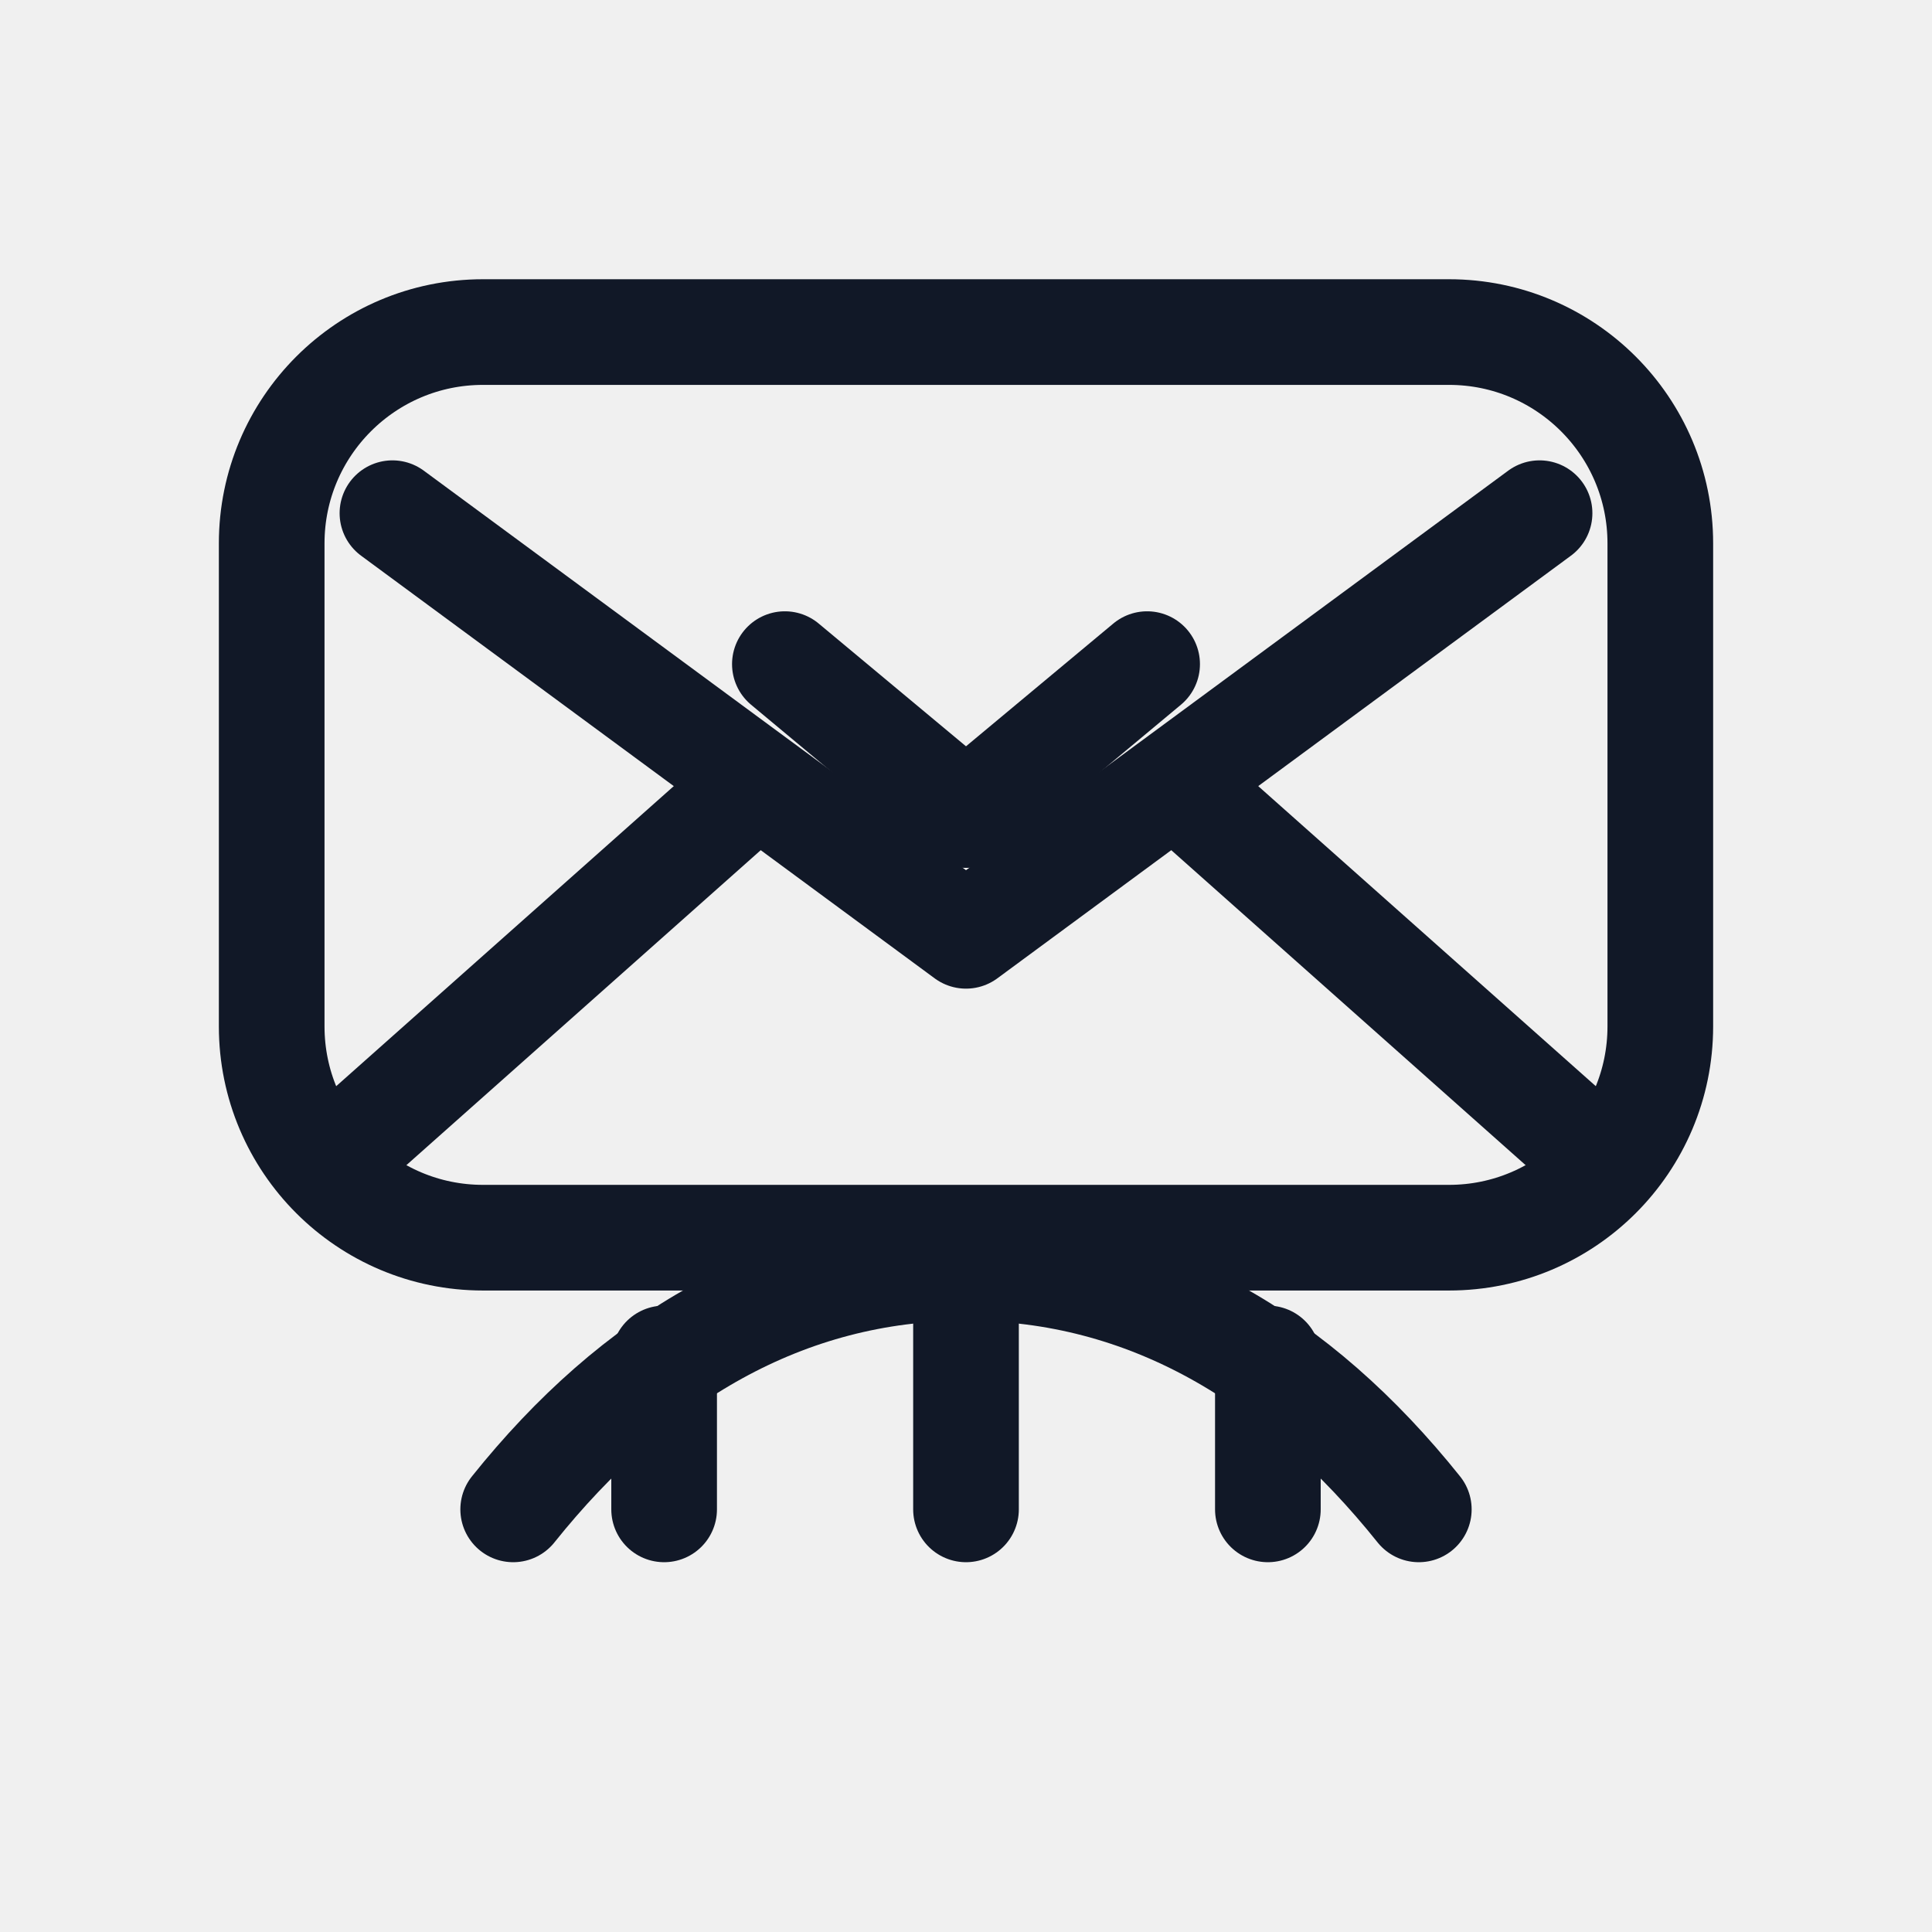
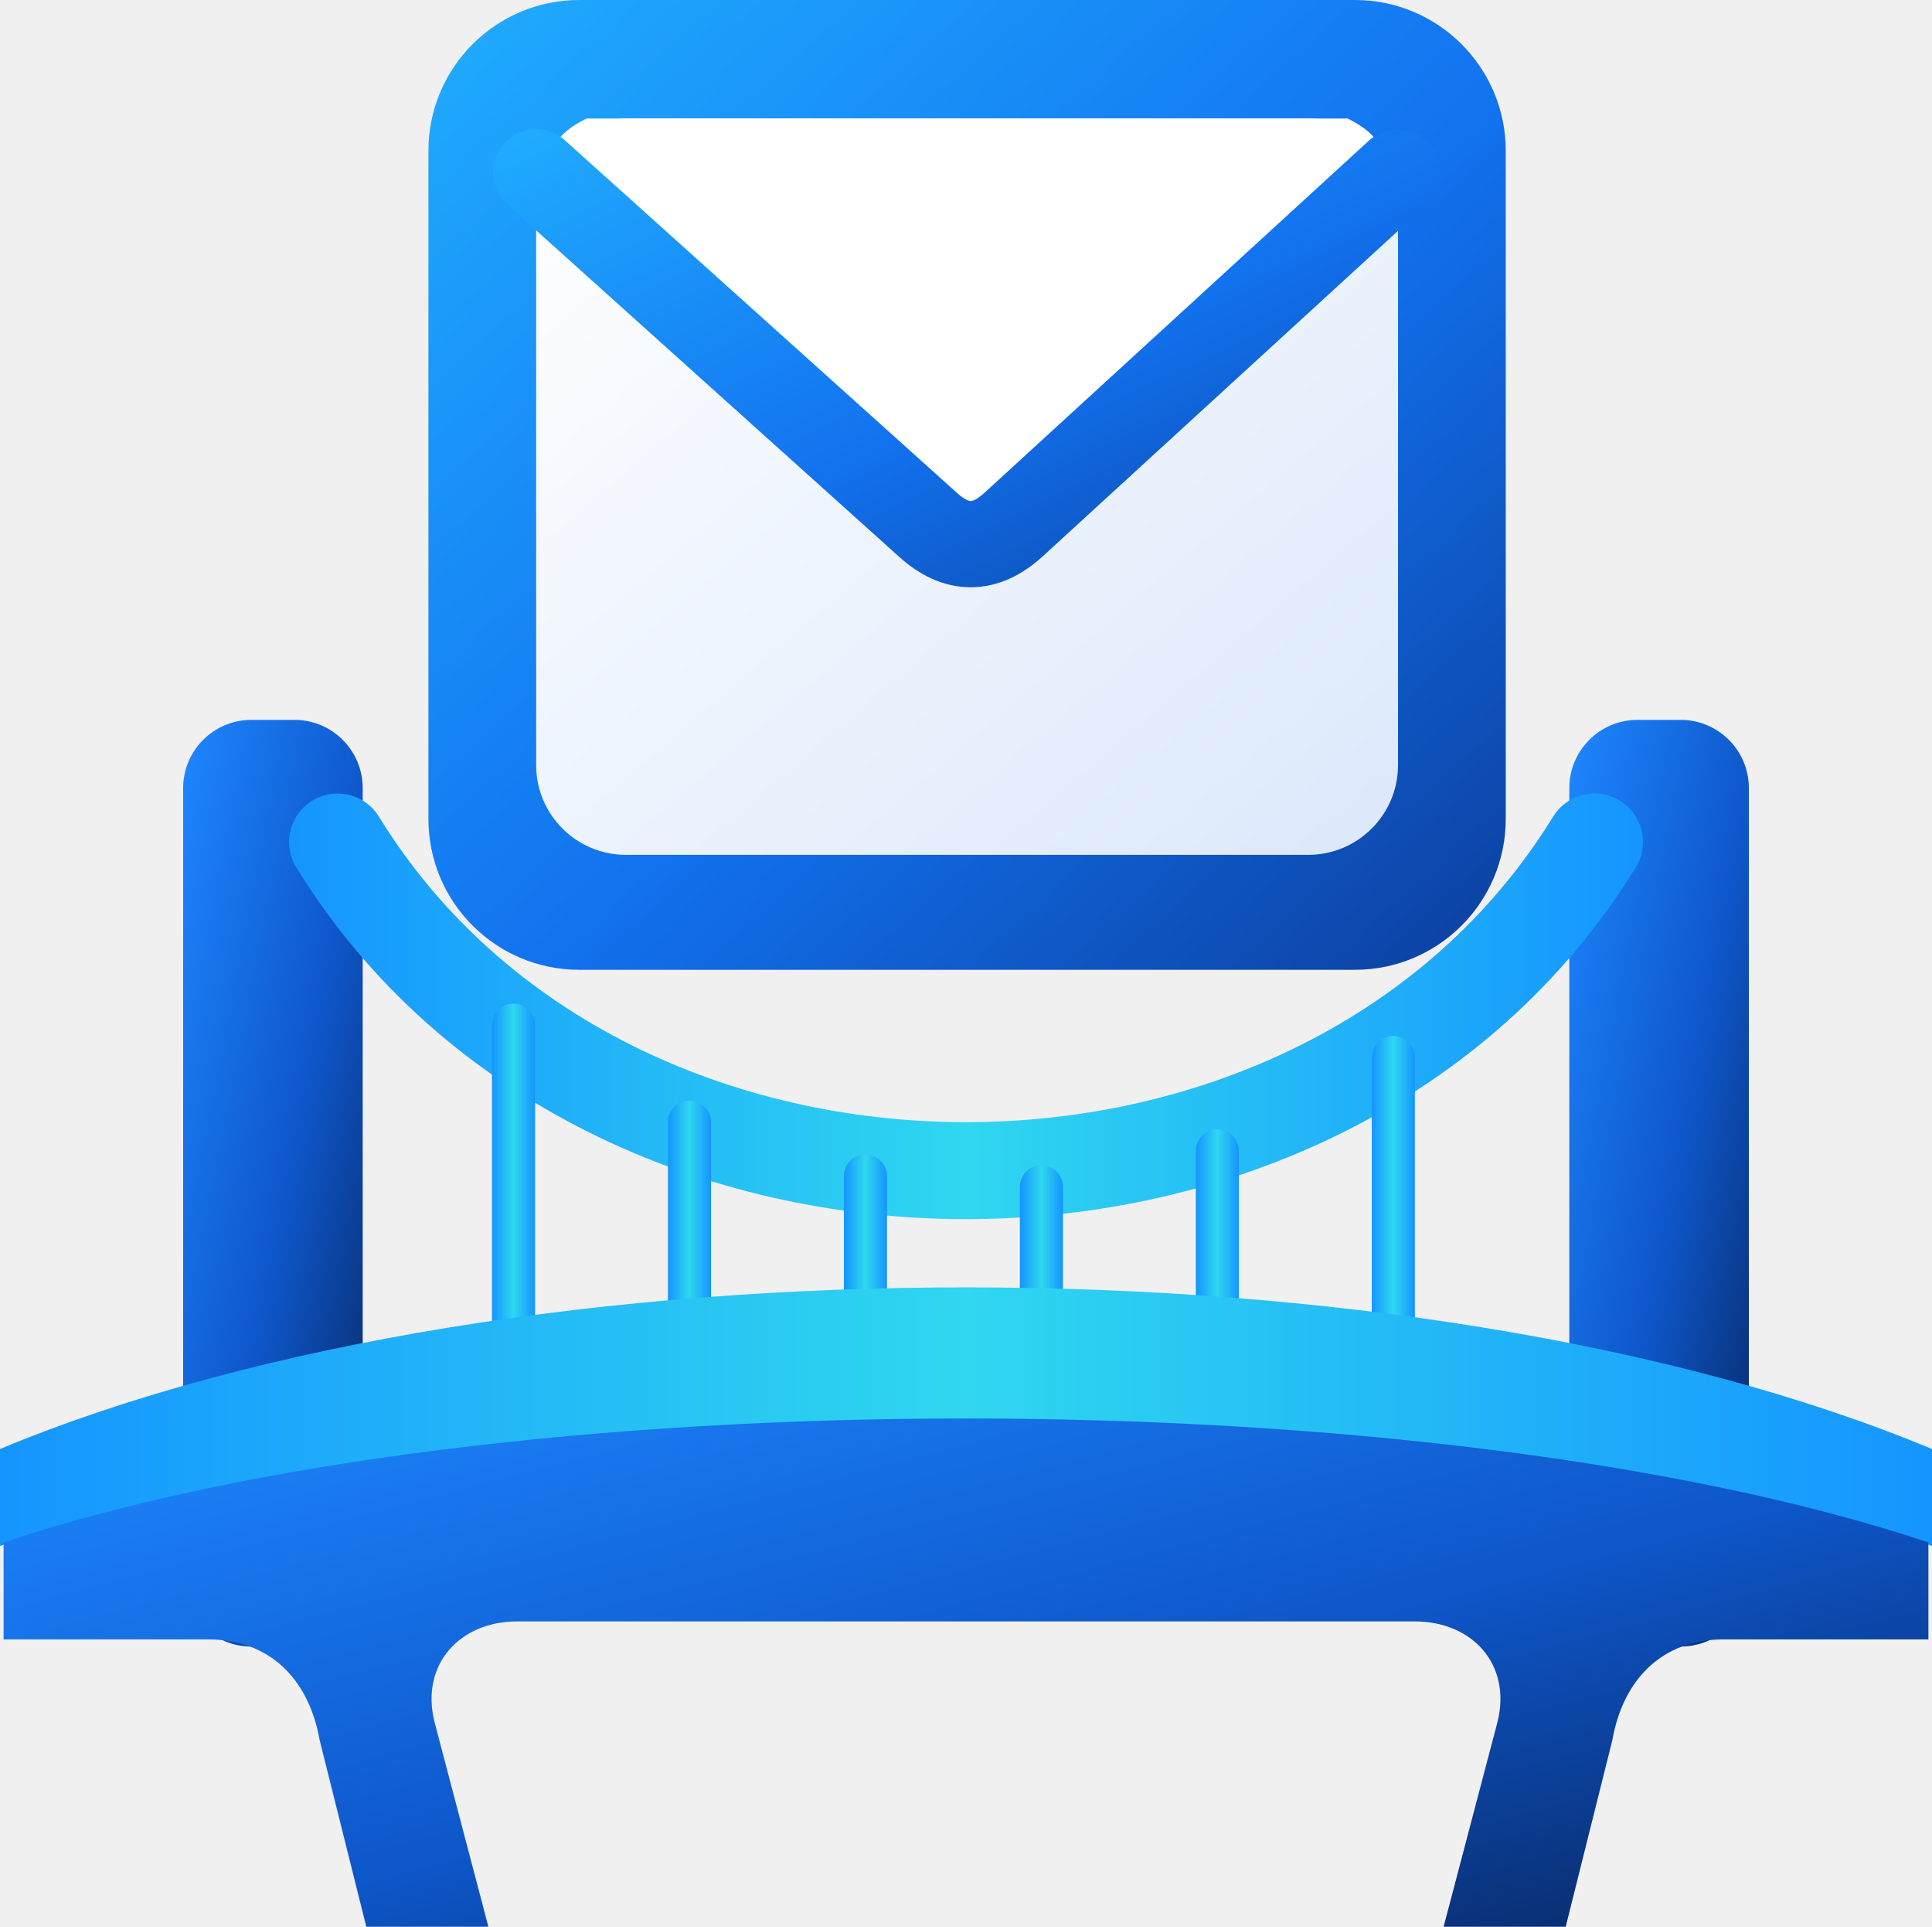
- <svg xmlns="http://www.w3.org/2000/svg" viewBox="0 0 128 128" role="img" aria-label="mailbridge logo">
-   <style>
-     :root { color: #111827; }
-     @media (prefers-color-scheme: dark) {
-       :root { color: #f9fafb; }
-     }
-   </style>
-   <g fill="none" stroke="currentColor" stroke-width="7" stroke-linecap="round" stroke-linejoin="round">
-     <rect x="18" y="22" width="92" height="60" rx="14" />
-     <path d="M26 34l38 28 38-28" />
-     <path d="M23 76l27-24" />
-     <path d="M105 76L78 52" />
-     <path d="M34 100c8-10 18-16 30-16s22 6 30 16" />
-     <path d="M44 100V90" />
-     <path d="M64 100V86" />
-     <path d="M84 100V90" />
-     <path d="M52 44l12 10 12-10" />
+ <svg xmlns="http://www.w3.org/2000/svg" xmlns:xlink="http://www.w3.org/1999/xlink" viewBox="0 0 538 536.418" role="img" aria-labelledby="title desc" version="1.1" id="svg25" width="538" height="536.418">
+   <defs id="defs13">
+     <linearGradient id="panel" x1="0" y1="0" x2="1" y2="1">
+       <stop offset="0%" stop-color="#176fe8" id="stop1" />
+       <stop offset="100%" stop-color="#0c2f78" id="stop2" />
+     </linearGradient>
+     <linearGradient id="bridgeCable" x1="0" y1="0" x2="1" y2="0">
+       <stop offset="0%" stop-color="#1595ff" id="stop3" />
+       <stop offset="50%" stop-color="#2fd7ef" id="stop4" />
+       <stop offset="100%" stop-color="#1595ff" id="stop5" />
+     </linearGradient>
+     <linearGradient id="bridgeBody" x1="0" y1="0" x2="1" y2="1">
+       <stop offset="0%" stop-color="#1e87ff" id="stop6" />
+       <stop offset="55%" stop-color="#0e56c9" id="stop7" />
+       <stop offset="100%" stop-color="#08255d" id="stop8" />
+     </linearGradient>
+     <linearGradient id="envelopeFrame" x1="0" y1="0" x2="1" y2="1">
+       <stop offset="0%" stop-color="#20adff" id="stop9" />
+       <stop offset="55%" stop-color="#1272ef" id="stop10" />
+       <stop offset="100%" stop-color="#0c3f9e" id="stop11" />
+     </linearGradient>
+     <linearGradient id="paper" x1="808.685" y1="192.597" x2="1030.496" y2="414.407" gradientTransform="matrix(1.082004,0,0,0.9242114,-725.6988,-145)" gradientUnits="userSpaceOnUse">
+       <stop offset="0%" stop-color="#ffffff" id="stop12" />
+       <stop offset="100%" stop-color="#dbe8fb" id="stop13" />
+     </linearGradient>
+     <linearGradient xlink:href="#envelopeFrame" id="linearGradient25" x1="801.637" y1="152.843" x2="1086.242" y2="437.448" gradientTransform="matrix(1.054093,0,0,0.9486833,-725.6988,-145)" gradientUnits="userSpaceOnUse" />
+     <linearGradient xlink:href="#envelopeFrame" id="linearGradient26" x1="599.741" y1="260.451" x2="783.208" y2="443.917" gradientTransform="matrix(1.438954,0,0,0.6949493,-725.6988,-145)" gradientUnits="userSpaceOnUse" />
+     <linearGradient xlink:href="#bridgeBody" id="linearGradient27" x1="867.737" y1="72.197" x2="981.315" y2="185.775" gradientTransform="matrix(0.4402255,0,0,2.271563,-331,36.41791)" gradientUnits="userSpaceOnUse" />
+     <linearGradient xlink:href="#bridgeBody" id="linearGradient28" x1="1744.561" y1="72.197" x2="1858.139" y2="185.775" gradientTransform="matrix(0.4402255,0,0,2.271563,-331,36.41791)" gradientUnits="userSpaceOnUse" />
+     <linearGradient xlink:href="#bridgeCable" id="linearGradient29" x1="231.106" y1="328.515" x2="442.836" y2="328.515" gradientTransform="matrix(1.78057,0,0,0.5616179,-331,36.41791)" gradientUnits="userSpaceOnUse" />
+     <linearGradient xlink:href="#bridgeCable" id="linearGradient30" x1="1323.704" y1="85.913" x2="1357.645" y2="85.913" gradientTransform="scale(0.3535534,2.828427)" gradientUnits="userSpaceOnUse" />
+     <linearGradient xlink:href="#bridgeCable" id="linearGradient31" x1="1212.473" y1="115.128" x2="1240.615" y2="115.128" gradientTransform="scale(0.4264014,2.345208)" gradientUnits="userSpaceOnUse" />
+     <linearGradient xlink:href="#bridgeCable" id="linearGradient32" x1="1132" y1="142.5" x2="1156" y2="142.5" gradientTransform="scale(0.5,2)" gradientUnits="userSpaceOnUse" />
+     <linearGradient xlink:href="#bridgeCable" id="linearGradient33" x1="1190.942" y1="148.723" x2="1214.18" y2="148.723" gradientTransform="scale(0.5163978,1.936492)" gradientUnits="userSpaceOnUse" />
+     <linearGradient xlink:href="#bridgeCable" id="linearGradient34" x1="1447.154" y1="127.555" x2="1473.308" y2="127.555" gradientTransform="scale(0.4588315,2.17945)" gradientUnits="userSpaceOnUse" />
+     <linearGradient xlink:href="#bridgeCable" id="linearGradient35" x1="1908.746" y1="94.133" x2="1940.871" y2="94.133" gradientTransform="scale(0.3735437,2.677063)" gradientUnits="userSpaceOnUse" />
+     <linearGradient xlink:href="#bridgeCable" id="linearGradient36" x1="286.032" y1="397.592" x2="443.105" y2="397.592" gradientTransform="scale(1.636179,0.6111799)" gradientUnits="userSpaceOnUse" />
+     <linearGradient xlink:href="#bridgeCable" id="linearGradient37" x1="121.089" y1="880.199" x2="317.903" y2="880.199" gradientTransform="matrix(2.733537,0,0,0.3658265,-331,36.41791)" gradientUnits="userSpaceOnUse" />
+     <linearGradient xlink:href="#bridgeBody" id="linearGradient38" x1="170.582" y1="697.74" x2="445.98" y2="973.137" gradientTransform="matrix(1.946275,0,0,0.513802,-331,36.41791)" gradientUnits="userSpaceOnUse" />
+   </defs>
+   <rect x="51" y="200.418" width="50" height="258" rx="19" fill="url(#bridgeBody)" id="rect15" style="fill:url(#linearGradient27)" />
+   <rect x="437" y="200.418" width="50" height="258" rx="19" fill="url(#bridgeBody)" id="rect16" style="fill:url(#linearGradient28)" />
+   <path d="m 94,234.418 c 75,122 275,122 350,0" fill="none" stroke="url(#bridgeCable)" stroke-width="27" stroke-linecap="round" id="path16" style="stroke:url(#linearGradient29)" />
+   <g stroke="url(#bridgeCable)" stroke-width="12" stroke-linecap="round" id="g21" style="stroke:url(#linearGradient36)" transform="translate(-331,36.41791)">
+     <line x1="474" y1="249" x2="474" y2="333" id="line16" style="stroke:url(#linearGradient30)" />
+     <line x1="523" y1="276" x2="523" y2="330" id="line17" style="stroke:url(#linearGradient31)" />
+     <line x1="572" y1="291" x2="572" y2="327" id="line18" style="stroke:url(#linearGradient32)" />
+     <line x1="621" y1="294" x2="621" y2="327" id="line19" style="stroke:url(#linearGradient33)" />
+     <line x1="670" y1="284" x2="670" y2="329" id="line20" style="stroke:url(#linearGradient34)" />
+     <line x1="719" y1="258" x2="719" y2="332" id="line21" style="stroke:url(#linearGradient35)" />
  </g>
+   <path d="m 0,403.418 c 144,-60 394,-60 538,0 v 27 c -120,-43 -418,-43 -538,0 z" fill="url(#bridgeCable)" id="path21" style="fill:url(#linearGradient37)" />
+   <path d="m 1,429.418 c 138,-46 398,-46 536,0 v 27 h -57 c -17,0 -28,11 -31,28 l -13,52 h -34 l 15,-57 c 4,-16 -7,-28 -23,-28 H 144 c -16,0 -27,12 -23,28 l 15,57 h -34 l -13,-52 c -3,-17 -14,-28 -31,-28 H 1 Z" fill="url(#bridgeBody)" id="path22" style="fill:url(#linearGradient38)" />
+   <rect x="119.301" y="0" width="300" height="270" rx="42" fill="url(#envelopeFrame)" id="rect22" style="fill:url(#linearGradient25)" />
+   <rect x="149.301" y="33" width="240" height="205" rx="25" fill="url(#paper)" id="rect23" style="fill:url(#paper)" />
+   <path d="m 156.301,49 q -7,-9 7,-16 h 212 q 14,7 7,16 l -92,88 q -20,19 -40,0 z" fill="#ffffff" id="path24" />
+   <path d="m 149.301,48 109,98 q 12,11 24,0 l 107,-98" fill="none" stroke="url(#envelopeFrame)" stroke-width="24" stroke-linecap="round" stroke-linejoin="round" id="path25" style="stroke:url(#linearGradient26)" />
</svg>
